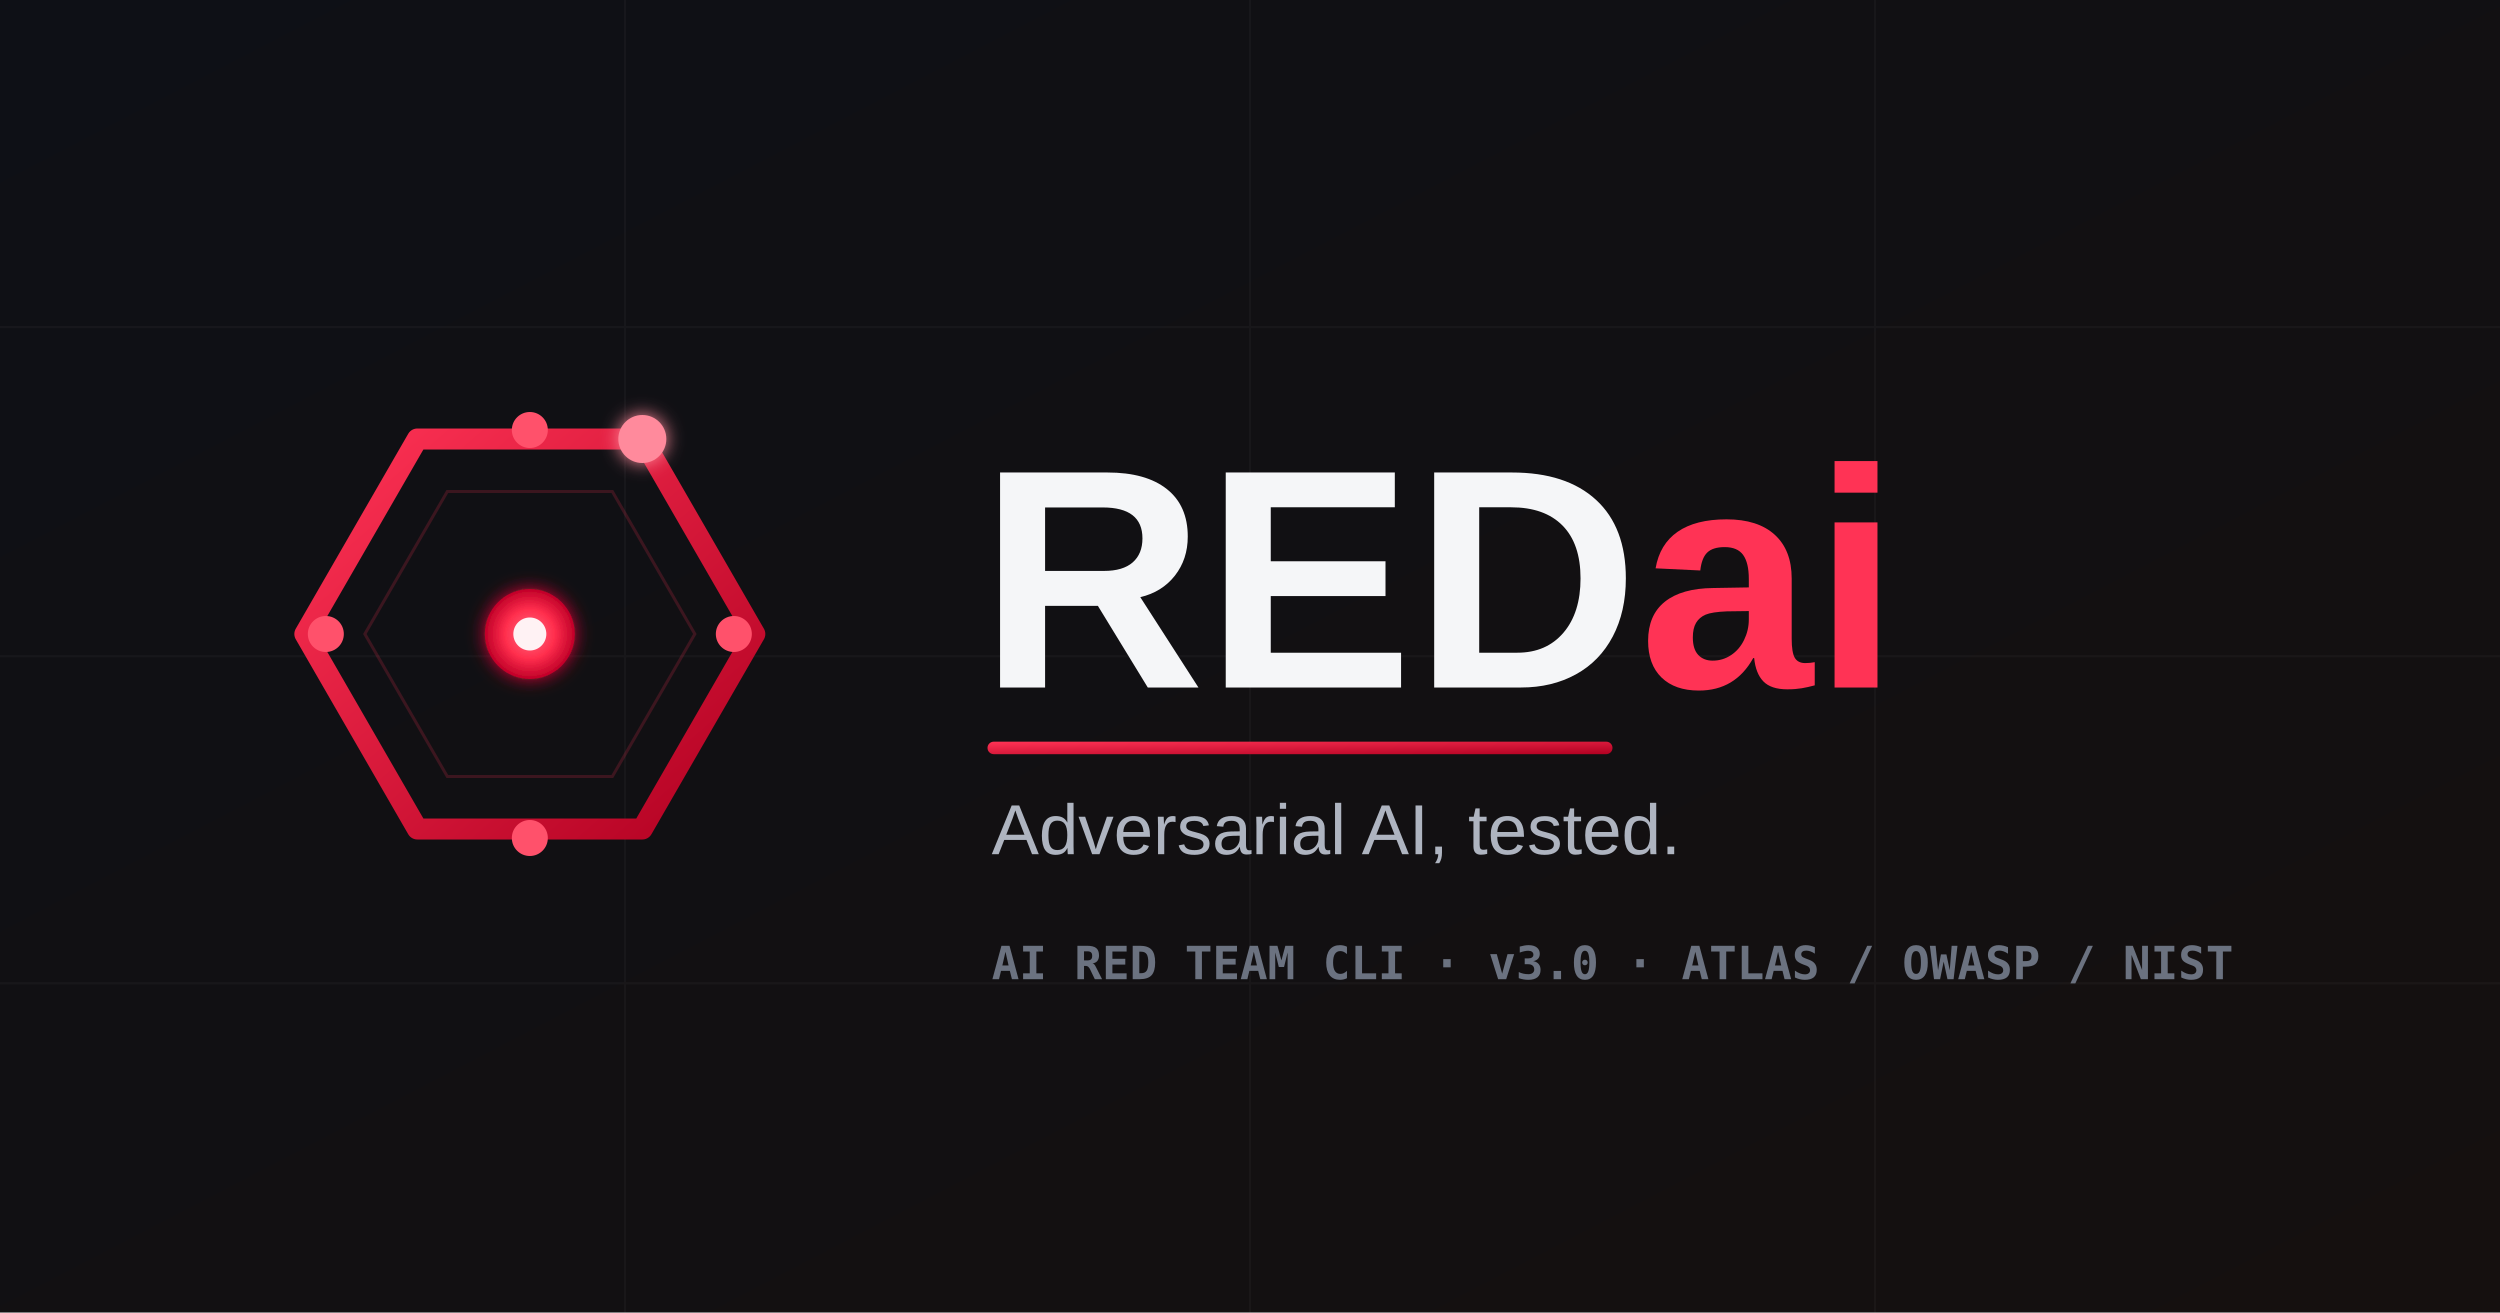
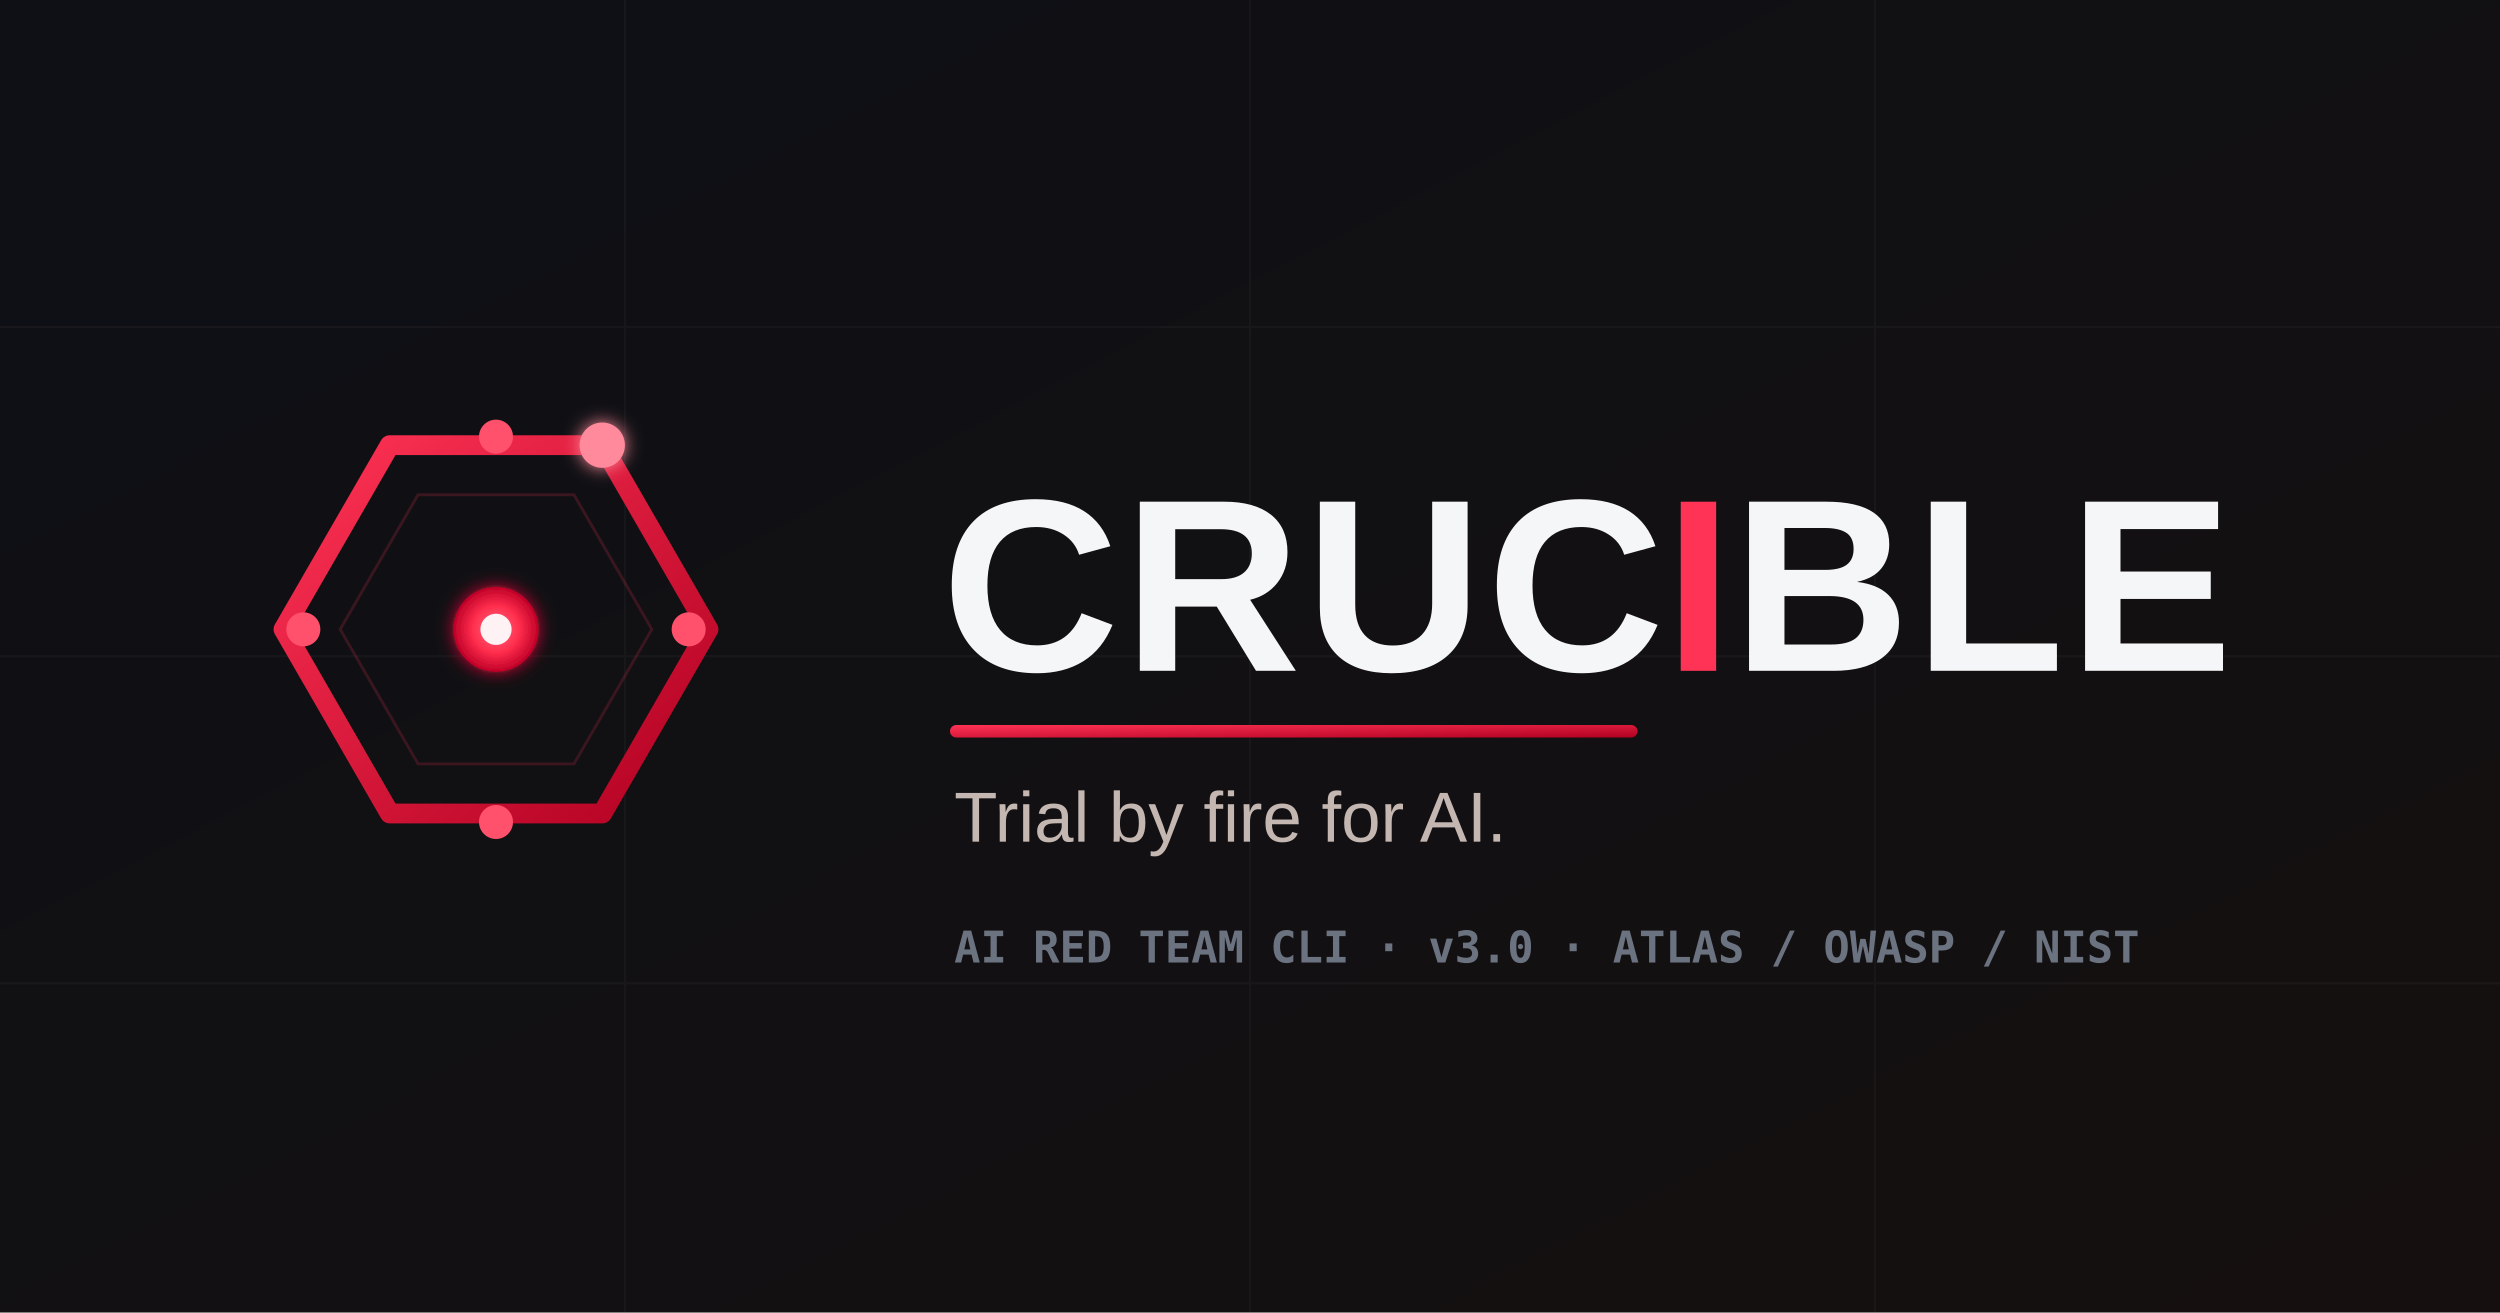
- <svg xmlns="http://www.w3.org/2000/svg" viewBox="0 0 1200 630" width="1200" height="630" role="img" aria-label="REDai — Adversarial AI, tested.">
+ <svg xmlns="http://www.w3.org/2000/svg" viewBox="0 0 1200 630" width="1200" height="630" role="img" aria-label="CRUCIBLE — Trial by fire for AI.">
  <defs>
    <linearGradient id="crimson" x1="0" y1="0" x2="1" y2="1">
      <stop offset="0" stop-color="#ff3355" />
      <stop offset="1" stop-color="#b10021" />
    </linearGradient>
    <linearGradient id="bg" x1="0" y1="0" x2="1" y2="1">
      <stop offset="0" stop-color="#0e1016" />
      <stop offset="1" stop-color="#15100f" />
    </linearGradient>
    <radialGradient id="core" cx="0.5" cy="0.5" r="0.5">
      <stop offset="0" stop-color="#ff6b80" />
      <stop offset="0.55" stop-color="#ff2e4d" />
      <stop offset="1" stop-color="#c00028" />
    </radialGradient>
    <filter id="glow" x="-60%" y="-60%" width="220%" height="220%">
      <feGaussianBlur stdDeviation="6" result="b" />
      <feMerge>
        <feMergeNode in="b" />
        <feMergeNode in="SourceGraphic" />
      </feMerge>
    </filter>
    <style>
-       .wm  { font-family: "Segoe UI", "Helvetica Neue", Arial, sans-serif; font-weight: 800; }
+       .wm  { font-family: "Segoe UI", "Helvetica Neue", Arial, sans-serif; font-weight: 800; letter-spacing: 2px; }
      .tag { font-family: "Segoe UI", "Helvetica Neue", Arial, sans-serif; font-weight: 500; }
      .mono{ font-family: "SFMono-Regular", "Consolas", "Menlo", monospace; font-weight: 600; }
    </style>
  </defs>
  <rect width="1200" height="630" fill="url(#bg)" />
  <g stroke="#ffffff" stroke-width="1" opacity="0.035">
    <line x1="0" y1="157" x2="1200" y2="157" />
    <line x1="0" y1="315" x2="1200" y2="315" />
    <line x1="0" y1="472" x2="1200" y2="472" />
    <line x1="300" y1="0" x2="300" y2="630" />
    <line x1="600" y1="0" x2="600" y2="630" />
    <line x1="900" y1="0" x2="900" y2="630" />
  </g>
-   <g transform="translate(70,120) scale(0.72)">
+   <g transform="translate(64,128) scale(0.68)">
    <polygon points="406,256 331,386 181,386 106,256 181,126 331,126" fill="none" stroke="url(#crimson)" stroke-width="14" stroke-linejoin="round" />
    <polygon points="366,256 311,351 201,351 146,256 201,161 311,161" fill="none" stroke="#ff3355" stroke-width="2" opacity="0.18" />
    <g stroke="url(#crimson)" stroke-width="13" stroke-linecap="round">
      <line x1="256" y1="120" x2="256" y2="214" />
      <line x1="256" y1="298" x2="256" y2="392" />
      <line x1="120" y1="256" x2="214" y2="256" />
      <line x1="298" y1="256" x2="392" y2="256" />
    </g>
    <g fill="#ff516b">
      <circle cx="256" cy="120" r="12" />
      <circle cx="256" cy="392" r="12" />
      <circle cx="120" cy="256" r="12" />
      <circle cx="392" cy="256" r="12" />
    </g>
    <circle cx="331" cy="126" r="16" fill="#ff8a9c" filter="url(#glow)" />
    <circle cx="256" cy="256" r="30" fill="url(#core)" filter="url(#glow)" />
    <circle cx="256" cy="256" r="11" fill="#fff2f4" />
  </g>
-   <text x="470" y="330" class="wm" font-size="150" fill="#f5f6f8">RED<tspan fill="#ff3355">ai</tspan>
-   </text>
-   <rect x="474" y="356" width="300" height="6" rx="3" fill="url(#crimson)" />
-   <text x="476" y="410" class="tag" font-size="34" fill="#aeb4c0">Adversarial AI, tested.</text>
-   <text x="476" y="470" class="mono" font-size="22" fill="#6b7280">AI RED TEAM CLI · v3.0 · ATLAS / OWASP / NIST</text>
+   <text x="452" y="322" class="wm" font-size="118" fill="#f5f6f8">CRUC<tspan fill="#ff3355">I</tspan>BLE</text>
+   <rect x="456" y="348" width="330" height="6" rx="3" fill="url(#crimson)" />
+   <text x="458" y="404" class="tag" font-size="34" fill="#c4b7b2">Trial by fire for AI.</text>
+   <text x="458" y="462" class="mono" font-size="21" fill="#6b7280">AI RED TEAM CLI · v3.0 · ATLAS / OWASP / NIST</text>
</svg>
